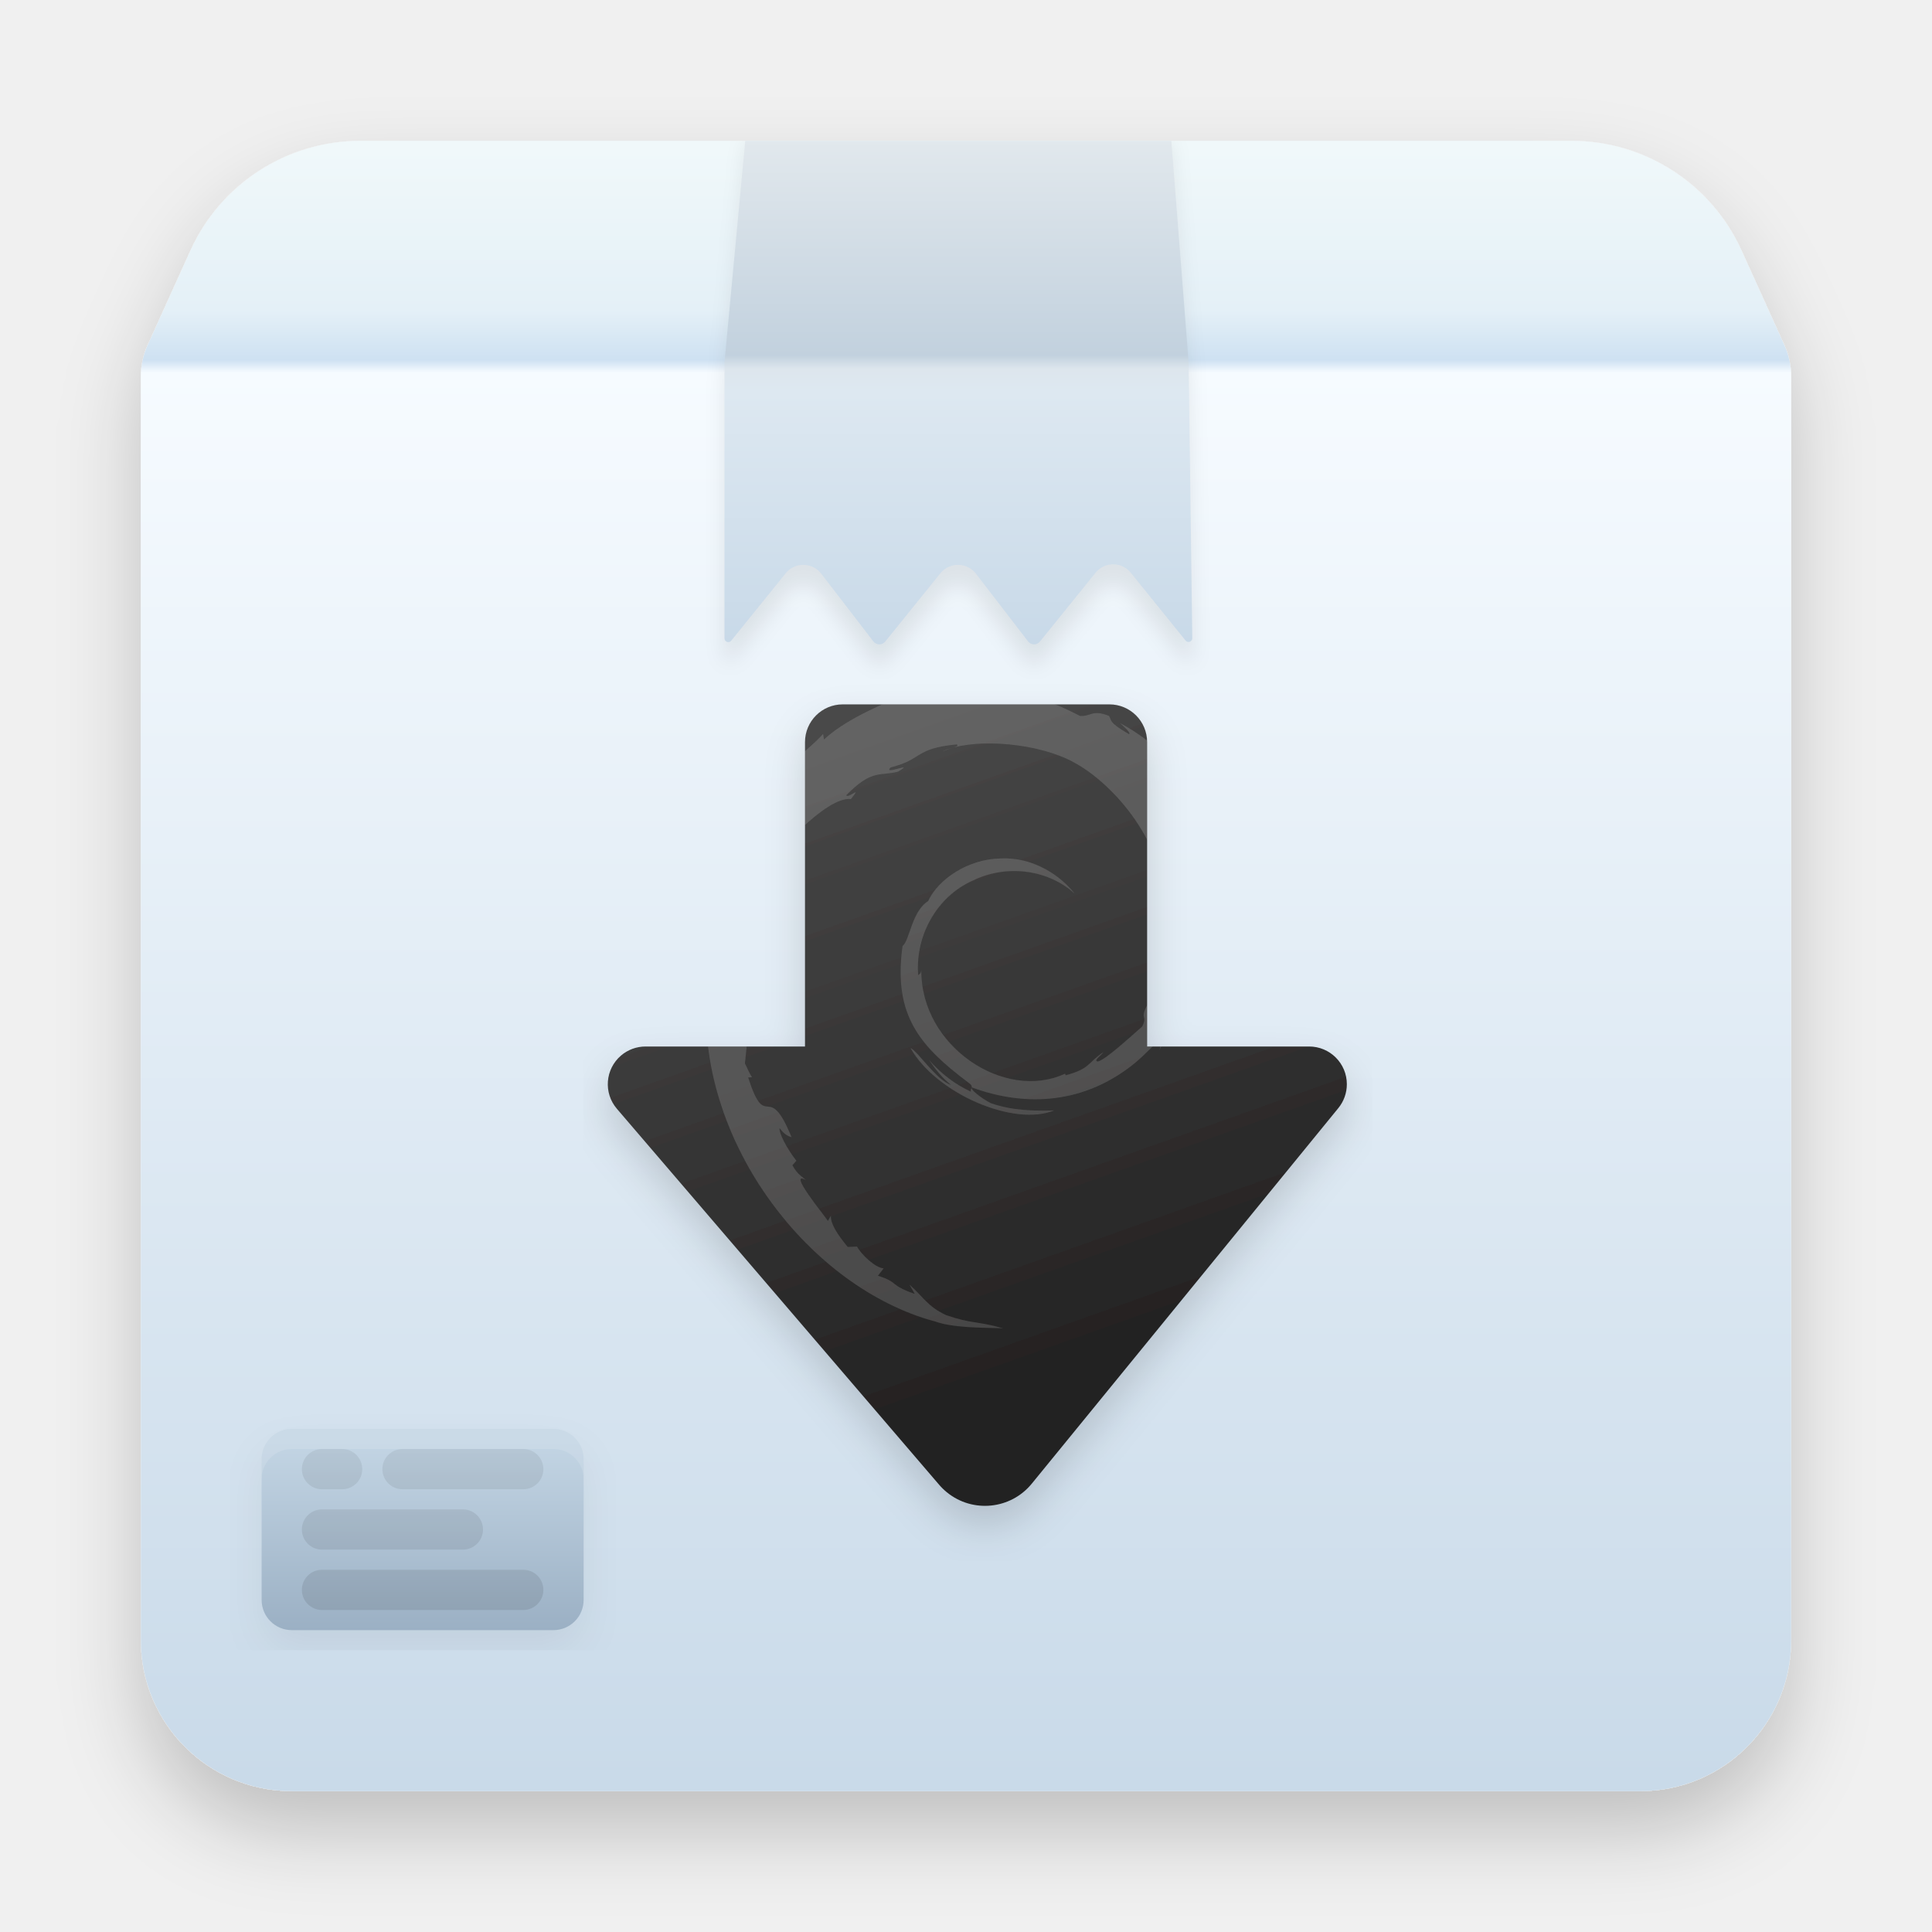
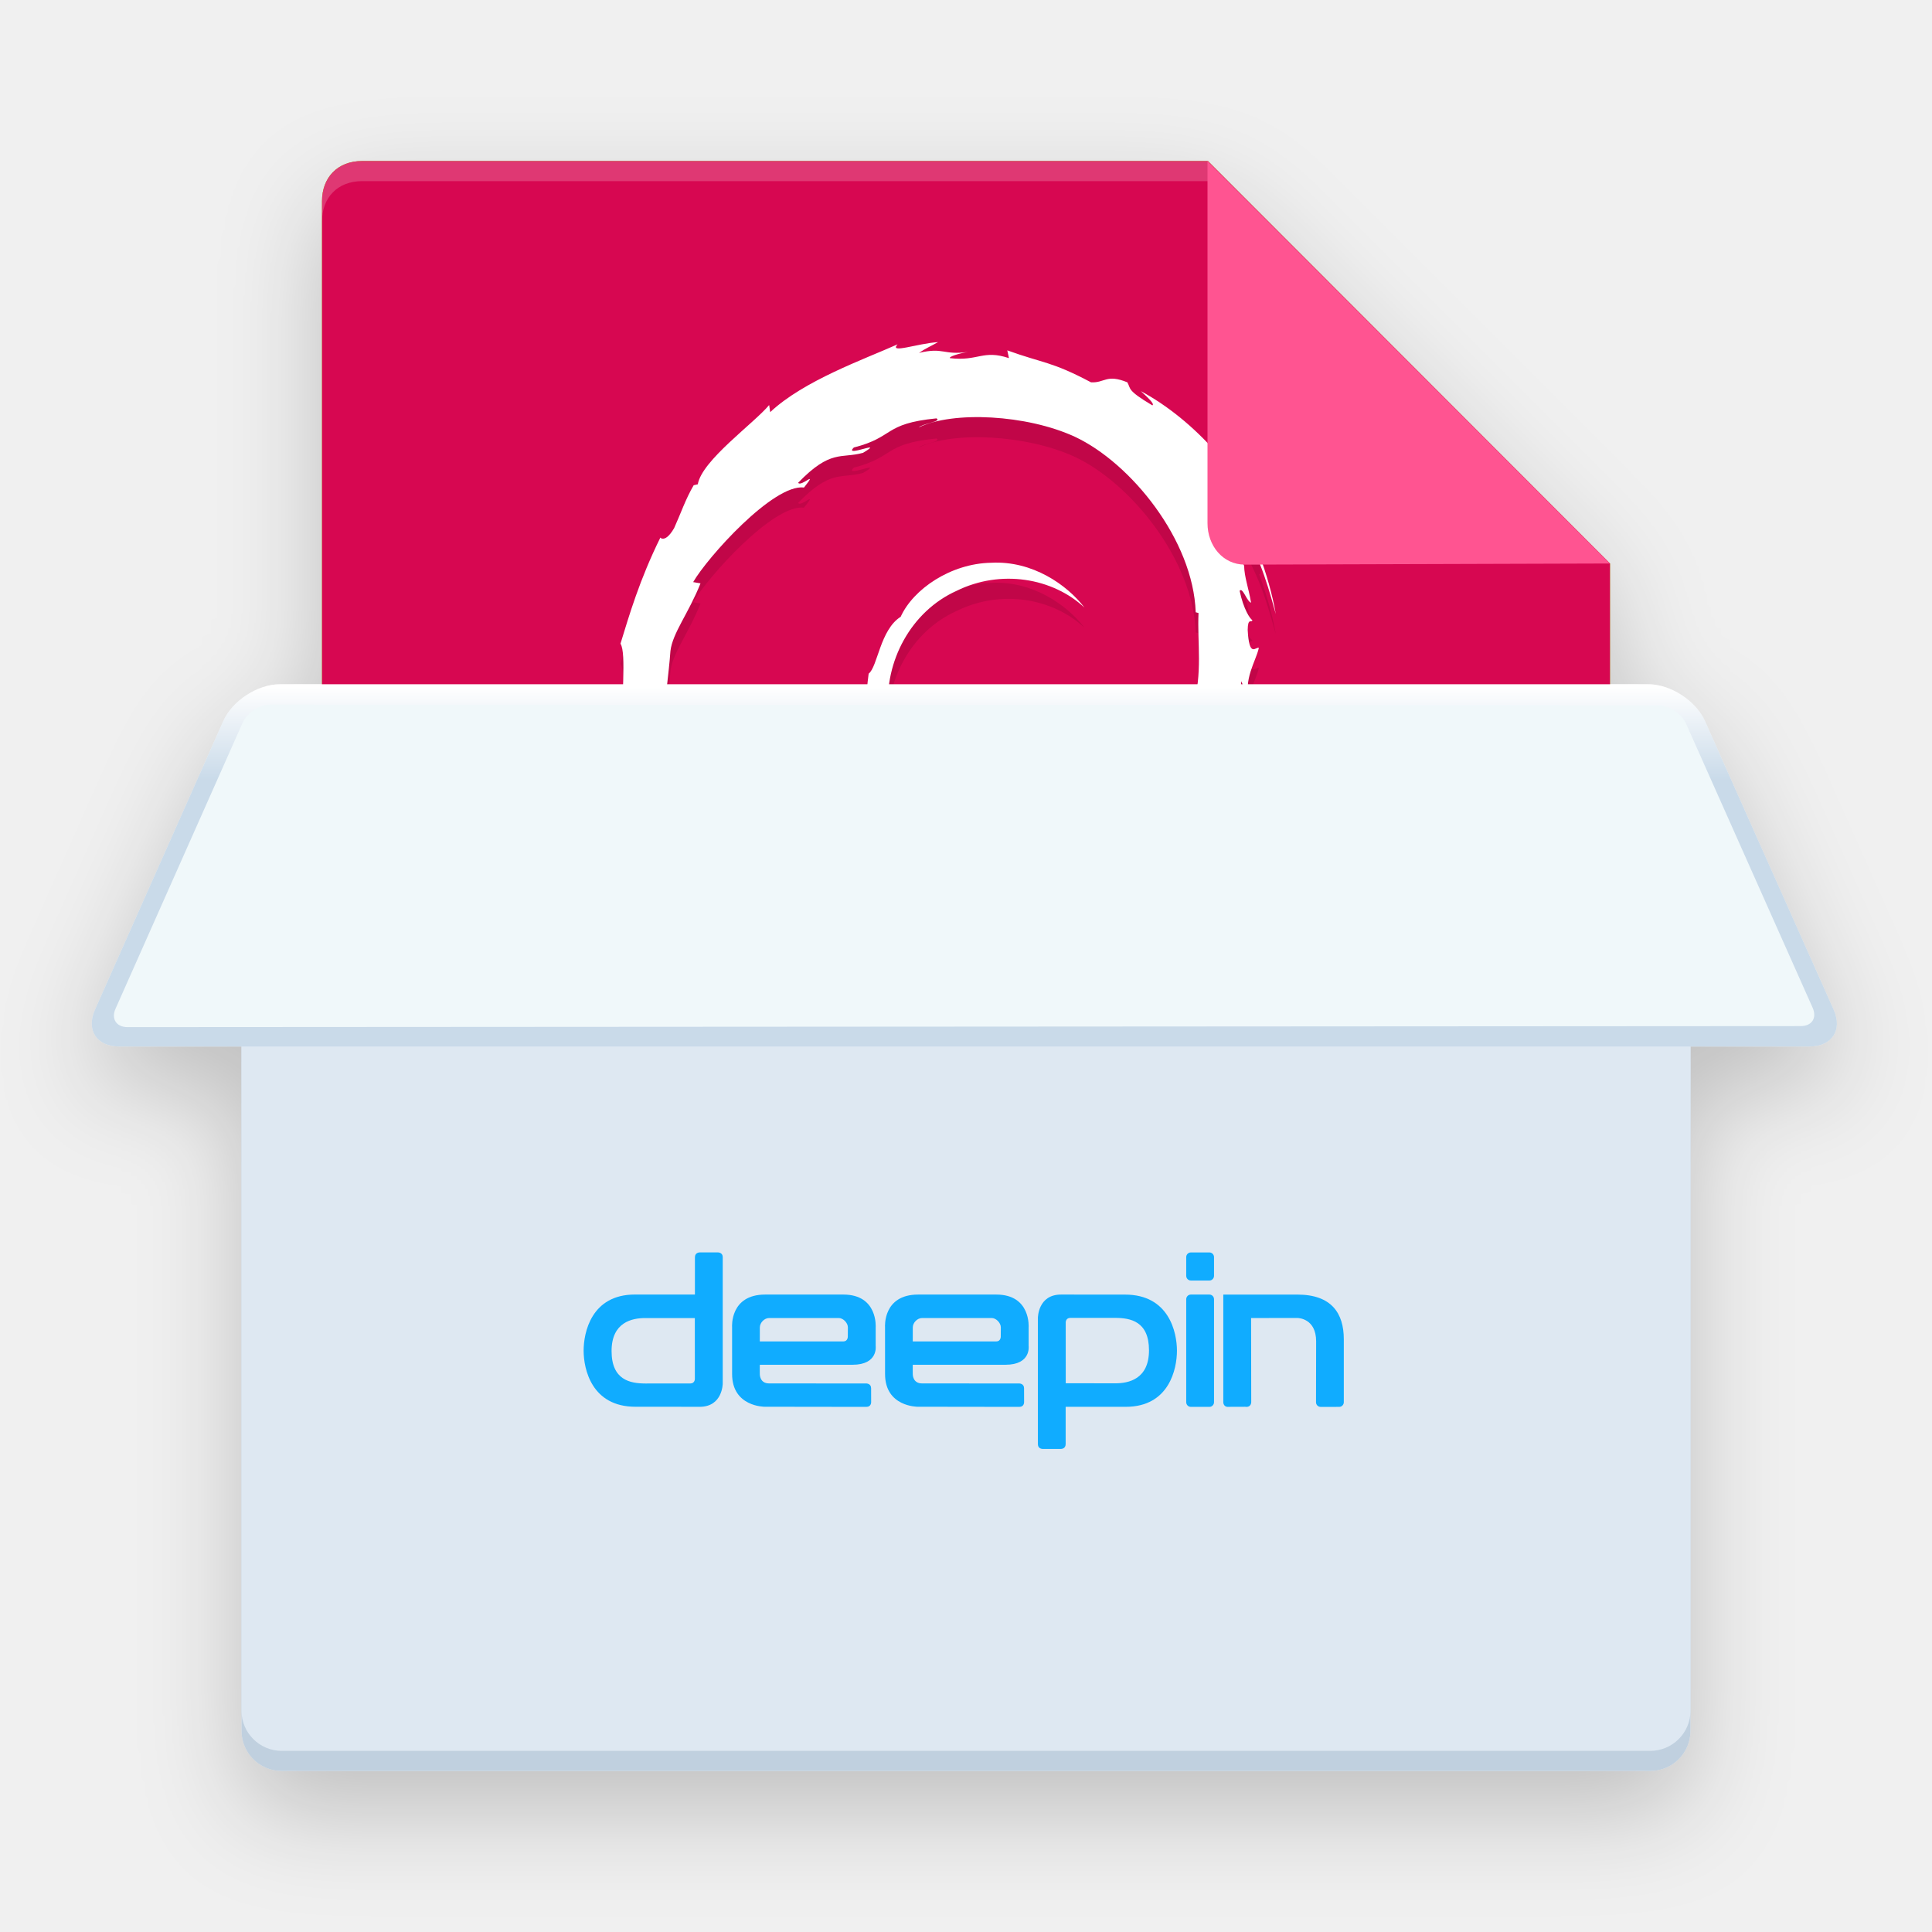
- <svg xmlns="http://www.w3.org/2000/svg" xmlns:xlink="http://www.w3.org/1999/xlink" width="96" height="96" viewBox="0 0 96 96">
+ <svg xmlns="http://www.w3.org/2000/svg" xmlns:xlink="http://www.w3.org/1999/xlink" width="96px" height="96px" viewBox="0 0 96 96" version="1.1">
  <defs>
-     <filter id="deepin-deb-installer-a" width="129.3%" height="129.3%" x="-14.6%" y="-14.6%" filterUnits="objectBoundingBox">
-       <feOffset dy="2" in="SourceAlpha" result="shadowOffsetOuter1" />
-       <feGaussianBlur in="shadowOffsetOuter1" result="shadowBlurOuter1" stdDeviation="2" />
+     <path d="M76,26 L77.905,26 C79.01,26 80.272,26.82 80.719,27.825 L87.115,42.175 C87.564,43.183 87.028,44 85.924,44 L80,44 L80,77.993 C80,79.102 79.103,80 77.999,80 L10.001,80 C8.896,80 8,79.097 8,77.993 L8,44 L1.91,44 C0.803,44 0.271,43.18 0.717,42.175 L7.095,27.825 C7.543,26.817 8.803,26 9.907,26 L12,26 L12,2 C12,0.84 12.753,0 14,0 L56.02,0 L76,20 L76,26 Z" id="path-1" />
+     <filter x="-9.8%" y="-8.1%" width="119.6%" height="121.2%" filterUnits="objectBoundingBox" id="filter-2">
+       <feOffset dx="0" dy="2" in="SourceAlpha" result="shadowOffsetOuter1" />
+       <feGaussianBlur stdDeviation="2.5" in="shadowOffsetOuter1" result="shadowBlurOuter1" />
      <feComposite in="shadowBlurOuter1" in2="SourceAlpha" operator="out" result="shadowBlurOuter1" />
-       <feColorMatrix in="shadowBlurOuter1" result="shadowMatrixOuter1" values="0 0 0 0 0   0 0 0 0 0   0 0 0 0 0  0 0 0 0.2 0" />
-       <feMerge>
-         <feMergeNode in="shadowMatrixOuter1" />
-         <feMergeNode in="SourceGraphic" />
-       </feMerge>
+       <feColorMatrix values="0 0 0 0 0   0 0 0 0 0   0 0 0 0 0  0 0 0 0.2 0" type="matrix" in="shadowBlurOuter1" />
    </filter>
-     <linearGradient id="deepin-deb-installer-c" x1="50%" x2="50%" y1="0%" y2="100%">
-       <stop offset="0%" stop-color="#F0F8FA" />
-       <stop offset="9.878%" stop-color="#E4F0F7" />
-       <stop offset="12.908%" stop-color="#CEE1F2" />
-       <stop offset="13.678%" stop-color="#F6FBFF" />
-       <stop offset="100%" stop-color="#C9DAE9" />
+     <linearGradient x1="50%" y1="0.694%" x2="50%" y2="26.503%" id="linearGradient-3">
+       <stop stop-color="#FFFFFF" offset="0%" />
+       <stop stop-color="#C9DAE9" offset="100%" />
    </linearGradient>
-     <path id="deepin-deb-installer-b" d="M0.334,10.159 L2.466,5.448 C3.968,2.131 7.272,6.6886598e-16 10.913,0 L71.087,0 C74.728,-5.9979365e-15 78.032,2.131 79.534,5.448 L81.666,10.159 C81.886,10.645 82,11.172 82,11.706 L82,74.5 C82,78.642 78.642,82 74.5,82 L7.5,82 C3.358,82 -3.80913106e-16,78.642 0,74.5 L0,11.706 C2.3623447e-15,11.172 0.114,10.645 0.334,10.159 Z" />
-     <linearGradient id="deepin-deb-installer-g" x1="50%" x2="50%" y1="0%" y2="100%">
-       <stop offset="0%" stop-color="#E4EAEE" />
-       <stop offset="44.8%" stop-color="#C2D1DE" />
-       <stop offset="47.377%" stop-color="#DDE6ED" />
-       <stop offset="51.913%" stop-color="#DDE8F1" />
-       <stop offset="100%" stop-color="#C8D9E8" />
-     </linearGradient>
-     <path id="deepin-deb-installer-f" d="M30.125,-1 L29,11 L29,24.719 C29,24.823 29.084,24.907 29.188,24.907 C29.244,24.907 29.298,24.881 29.333,24.837 L32.041,21.485 C32.431,21.002 33.139,20.927 33.623,21.317 C33.692,21.373 33.754,21.436 33.808,21.506 L36.397,24.873 C36.524,25.037 36.759,25.068 36.923,24.942 C36.947,24.924 36.968,24.903 36.986,24.88 L39.728,21.485 C40.119,21.002 40.827,20.927 41.31,21.317 C41.379,21.373 41.441,21.436 41.495,21.506 L44.085,24.873 C44.211,25.037 44.447,25.068 44.611,24.942 C44.634,24.924 44.655,24.903 44.674,24.88 L47.437,21.459 C47.828,20.975 48.536,20.9 49.019,21.29 C49.081,21.34 49.138,21.397 49.188,21.459 L51.91,24.828 C51.975,24.909 52.093,24.922 52.173,24.857 C52.218,24.82 52.244,24.766 52.243,24.708 L52.062,11 L52.062,11 L51.125,-1 L30.125,-1 Z" />
-     <filter id="deepin-deb-installer-e" width="117.2%" height="114.4%" x="-8.6%" y="-3.8%" filterUnits="objectBoundingBox">
-       <feOffset dy="1" in="SourceAlpha" result="shadowOffsetOuter1" />
-       <feGaussianBlur in="shadowOffsetOuter1" result="shadowBlurOuter1" stdDeviation=".5" />
-       <feColorMatrix in="shadowBlurOuter1" values="0 0 0 0 0   0 0 0 0 0   0 0 0 0 0  0 0 0 0.08 0" />
-     </filter>
-     <linearGradient id="deepin-deb-installer-j" x1="50%" x2="50%" y1="6.502%" y2="100%">
-       <stop offset="0%" stop-color="#C3D5E4" />
-       <stop offset="100%" stop-color="#9BB0C4" />
-     </linearGradient>
-     <rect id="deepin-deb-installer-i" width="16" height="10" x=".25" y=".75" rx="1.5" />
-     <filter id="deepin-deb-installer-h" width="143.8%" height="170%" x="-21.9%" y="-25%" filterUnits="objectBoundingBox">
-       <feOffset dy="1" in="SourceAlpha" result="shadowOffsetOuter1" />
-       <feGaussianBlur in="shadowOffsetOuter1" result="shadowBlurOuter1" stdDeviation="1" />
-       <feColorMatrix in="shadowBlurOuter1" values="0 0 0 0 0   0 0 0 0 0   0 0 0 0 0  0 0 0 0.056 0" />
-     </filter>
-     <filter id="deepin-deb-installer-k" width="131.2%" height="150%" x="-15.6%" y="-15%" filterUnits="objectBoundingBox">
-       <feOffset dy="1" in="SourceAlpha" result="shadowOffsetInner1" />
-       <feComposite in="shadowOffsetInner1" in2="SourceAlpha" k2="-1" k3="1" operator="arithmetic" result="shadowInnerInner1" />
-       <feColorMatrix in="shadowInnerInner1" values="0 0 0 0 1   0 0 0 0 1   0 0 0 0 1  0 0 0 0.121 0" />
-     </filter>
-     <linearGradient id="deepin-deb-installer-l" x1="50%" x2="50%" y1="0%" y2="100%">
-       <stop offset="0%" stop-opacity=".08" />
-       <stop offset="100%" stop-opacity=".12" />
-     </linearGradient>
-     <linearGradient id="deepin-deb-installer-o" x1="34.228%" x2="62.63%" y1="0%" y2="87.458%">
-       <stop offset="0%" stop-color="#4A4A4A" />
-       <stop offset="100%" stop-color="#212020" />
-     </linearGradient>
-     <path id="deepin-deb-installer-m" d="M13.875,0.5 L27.125,0.5 C28.161,0.5 29,1.339 29,2.375 L29,17.5 L29,17.5 L37.049,17.5 C38.085,17.5 38.924,18.339 38.924,19.375 C38.924,19.807 38.775,20.226 38.501,20.561 L23.268,39.222 C22.22,40.505 20.33,40.696 19.047,39.649 C18.909,39.536 18.782,39.412 18.666,39.277 L2.653,20.595 C1.979,19.809 2.07,18.625 2.856,17.951 C3.196,17.66 3.629,17.5 4.077,17.5 L12,17.5 L12,17.5 L12,2.375 C12,1.339 12.839,0.5 13.875,0.5 Z" />
-     <filter id="deepin-deb-installer-n" width="106.6%" height="112.8%" x="-3.2%" y="-6%" filterUnits="objectBoundingBox">
-       <feOffset dy="1" in="SourceAlpha" result="shadowOffsetOuter1" />
-       <feGaussianBlur in="shadowOffsetOuter1" result="shadowBlurOuter1" stdDeviation="1" />
-       <feColorMatrix in="shadowBlurOuter1" values="0 0 0 0 0   0 0 0 0 0   0 0 0 0 0  0 0 0 0.15 0" />
-     </filter>
  </defs>
-   <g fill="none" fill-rule="evenodd" filter="url(#deepin-deb-installer-a)" transform="translate(7 7)">
-     <mask id="deepin-deb-installer-d" fill="#fff">
-       <use xlink:href="#deepin-deb-installer-b" />
-     </mask>
-     <use fill="url(#deepin-deb-installer-c)" xlink:href="#deepin-deb-installer-b" />
-     <g mask="url(#deepin-deb-installer-d)">
-       <use fill="#000" filter="url(#deepin-deb-installer-e)" xlink:href="#deepin-deb-installer-f" />
-       <use fill="url(#deepin-deb-installer-g)" xlink:href="#deepin-deb-installer-f" />
-     </g>
-     <g mask="url(#deepin-deb-installer-d)">
-       <g transform="translate(5.75 63.25)">
-         <use fill="#000" filter="url(#deepin-deb-installer-h)" xlink:href="#deepin-deb-installer-i" />
-         <use fill="url(#deepin-deb-installer-j)" xlink:href="#deepin-deb-installer-i" />
-         <use fill="#000" filter="url(#deepin-deb-installer-k)" xlink:href="#deepin-deb-installer-i" />
-         <path fill="url(#deepin-deb-installer-l)" fill-opacity=".8" d="M13.25,7.75 C13.802,7.75 14.25,8.198 14.25,8.75 C14.25,9.302 13.802,9.75 13.25,9.75 L3.25,9.75 C2.698,9.75 2.25,9.302 2.25,8.75 C2.25,8.198 2.698,7.75 3.25,7.75 L13.25,7.75 Z M10.25,4.75 C10.802,4.75 11.25,5.198 11.25,5.75 C11.25,6.302 10.802,6.75 10.25,6.75 L3.25,6.75 C2.698,6.75 2.25,6.302 2.25,5.75 C2.25,5.198 2.698,4.75 3.25,4.75 L10.25,4.75 Z M4.25,1.75 C4.802,1.75 5.25,2.198 5.25,2.75 C5.25,3.302 4.802,3.75 4.25,3.75 L3.25,3.75 C2.698,3.75 2.25,3.302 2.25,2.75 C2.25,2.198 2.698,1.75 3.25,1.75 L4.25,1.75 Z M13.25,1.75 C13.802,1.75 14.25,2.198 14.25,2.75 C14.25,3.302 13.802,3.75 13.25,3.75 L7.25,3.75 C6.698,3.75 6.25,3.302 6.25,2.75 C6.25,2.198 6.698,1.75 7.25,1.75 L13.25,1.75 Z" />
+   <g id="Page-1" stroke="none" stroke-width="1" fill="none" fill-rule="evenodd">
+     <g id="软件包安装器-96px">
+       <g id="Group-2" transform="translate(4, 8)">
+         <g id="Combined-Shape">
+           <use fill="black" fill-opacity="1" filter="url(#filter-2)" xlink:href="#path-1" />
+           <use fill-opacity="0" fill="#FFCD6F" fill-rule="evenodd" xlink:href="#path-1" />
+         </g>
+         <path d="M74.002,78 L14,78 C12.753,78 12,77.048 12,76 L12,2 C12,0.84 12.753,0 14,0 L56.02,0 L76,20 L76,76 C75.936,78 74.002,78 74.002,78 Z" id="path14361" fill="#92D700" />
+         <path d="M74.002,78 L14,78 C12.753,78 12,77.048 12,76 L12,2 C12,0.84 12.753,0 14,0 L56.02,0 L76,20 L76,76 C75.936,78 74.002,78 74.002,78 Z" id="path14361" fill="#D70751" />
+         <g id="Group" transform="translate(12, 0)">
+           <path d="M0,76 C0,77.048 0.753,78 2,78 L62.002,78 C62.002,78 63.936,78 64,76 L64,75 C63.936,77 62.002,77 62.002,77 L2,77 C0.753,77 0,76.048 0,75 L0,76 Z" id="Combined-Shape" fill="#000000" opacity="0.1" />
+           <path d="M-3.55271368e-15,2 C-3.55271368e-15,0.84 0.753,0 2,0 L44.02,0 L44.02,1 L2,1 C0.753,1 -3.55271368e-15,1.84 -3.55271368e-15,3 L-3.55271368e-15,39.5 L-3.55271368e-15,2 Z" id="Combined-Shape" fill="#FFFFFF" opacity="0.197" />
+         </g>
+         <path d="M28.147,60.843 C28.13,60.858 28.13,63.282 28.096,63.915 C28.062,64.426 28.011,65.525 26.782,65.525 C25.52,65.525 25.212,64.245 25.11,63.689 C24.991,63.071 24.991,62.559 24.991,62.334 C24.991,61.611 25.042,59.593 26.97,59.593 C27.55,59.593 27.874,59.744 28.13,59.864 L28.147,60.843 L28.147,60.843 Z M23.199,62.62 C23.199,60.873 23.694,58.524 26.748,58.524 C27.448,58.524 27.858,58.629 28.181,58.719 C28.181,56.732 28.181,56.507 27.721,56.07 C28.881,55.98 29.41,55.814 30.024,55.558 C29.803,56.732 29.803,60.602 29.803,62.89 C29.803,65.24 30.007,66.324 30.28,66.805 C30.127,66.79 29.99,66.775 29.854,66.775 C29.717,66.76 29.564,66.76 29.376,66.76 C28.847,66.76 28.523,66.79 28.199,66.805 L28.164,65.465 C27.874,66.353 27.192,66.866 26.134,66.866 C25.759,66.866 23.199,66.866 23.199,62.62 Z M37.06,62.002 L37.06,62.002 L37.027,62.89 L32.487,62.89 C32.487,63.628 32.521,65.766 35.183,65.766 C36.207,65.766 36.668,65.511 37.027,65.314 C36.923,65.781 36.838,66.127 36.855,66.669 C36.548,66.745 35.984,66.895 34.825,66.895 C32.214,66.895 30.661,65.691 30.661,62.634 C30.661,61.912 30.661,58.509 34.142,58.509 C36.668,58.509 37.06,60.241 37.06,62.002 Z M32.453,61.851 L32.453,61.851 L35.371,61.851 C35.404,60.782 35.303,59.487 33.972,59.487 C32.76,59.487 32.47,60.602 32.453,61.851 Z M37.714,64.291 L37.714,64.291 L37.714,60.587 C37.714,57.35 37.714,56.355 37.049,56.115 C37.782,56.055 38.465,55.98 39.574,55.528 C39.438,56.898 39.421,59.578 39.421,60.346 C39.677,59.729 40.154,58.524 41.793,58.524 C42.611,58.524 43.38,58.886 43.857,59.593 C44.351,60.346 44.42,61.535 44.42,62.077 C44.42,62.965 44.249,64.14 43.754,65.013 C42.714,66.895 40.786,66.895 40.12,66.895 C39.079,66.895 38.209,66.76 37.509,66.519 C37.714,66.037 37.714,65.405 37.714,64.291 Z M42.611,62.65 L42.611,62.65 C42.611,61.476 42.355,59.895 41.058,59.895 C40.905,59.895 40.103,59.91 39.745,60.978 C39.625,61.31 39.472,61.987 39.472,63.282 C39.472,64.366 39.472,65.299 39.506,65.841 C39.728,65.886 40.069,65.932 40.342,65.932 C42.321,65.932 42.611,64.05 42.611,62.65 Z M47.7,66.805 C47.359,66.76 47.119,66.73 46.624,66.73 C46.079,66.73 45.703,66.76 45.311,66.805 C45.482,66.519 45.55,66.383 45.601,65.405 C45.669,64.065 45.686,60.481 45.567,59.728 C45.482,59.156 45.328,59.066 45.089,58.915 C46.488,58.795 46.881,58.705 47.529,58.434 C47.393,59.096 47.375,59.428 47.375,60.436 C47.342,65.631 47.324,66.188 47.7,66.805 Z M48.471,64.396 L48.471,64.396 C48.471,62.378 49.905,61.641 52.072,61.641 C52.534,61.641 52.807,61.671 53.131,61.686 C53.131,60.512 53.131,59.683 51.714,59.683 C50.827,59.683 49.957,59.954 49.291,60.466 C49.138,59.818 48.967,59.533 48.762,59.202 C49.257,58.976 50.247,58.524 51.935,58.524 C54.495,58.524 54.837,59.653 54.837,60.798 L54.82,63.869 C54.82,64.667 54.82,65.239 54.853,65.811 C54.905,66.398 55.007,66.549 55.195,66.805 C54.905,66.79 54.632,66.76 54.342,66.76 C53.83,66.76 53.523,66.79 53.216,66.805 C53.165,66.278 53.147,65.872 53.165,65.209 C52.84,65.841 52.312,66.866 50.742,66.866 C50.605,66.866 50.178,66.866 49.752,66.7 C48.796,66.293 48.471,65.345 48.471,64.396 Z M53.164,62.544 L52.259,62.544 C51.611,62.544 50.178,62.65 50.178,64.065 C50.178,64.803 50.399,65.555 51.424,65.555 C51.867,65.555 52.464,65.359 52.823,64.682 C53.113,64.155 53.13,63.492 53.164,62.544 Z M62.993,65.315 C63.01,65.827 63.01,66.369 63.249,66.805 C62.873,66.776 62.651,66.73 61.952,66.73 C61.542,66.73 61.321,66.761 60.996,66.805 C61.064,66.61 61.099,66.534 61.133,66.278 C61.184,65.932 61.218,64.773 61.218,64.366 L61.218,62.74 C61.218,62.032 61.218,61.008 61.166,60.647 C61.133,60.391 61.048,59.699 60.057,59.699 C59.085,59.699 58.761,60.331 58.641,60.843 C58.505,61.37 58.505,61.942 58.505,64.17 C58.522,66.098 58.522,66.278 58.692,66.805 C58.402,66.775 58.044,66.745 57.532,66.745 C57.122,66.745 56.849,66.76 56.509,66.805 C56.628,66.564 56.697,66.443 56.73,65.601 C56.765,64.772 56.833,60.707 56.679,59.744 C56.594,59.156 56.423,59.021 56.236,58.87 C57.618,58.81 58.061,58.614 58.488,58.419 L58.488,60.014 C58.692,59.547 59.119,58.508 60.826,58.508 C62.959,58.508 62.976,59.879 62.993,60.782 L62.993,65.315 Z M47.844,56.303 L46.431,57.549 L45.018,56.303 L46.431,55.056 L47.844,56.303 Z M55.61,27.348 L55.61,27.348 L55.27,28.068 C55.773,26.548 55.484,24.892 55.554,23.461 L55.414,23.423 C55.291,19.823 52.178,15.997 49.409,14.702 C47.021,13.599 43.345,13.41 41.648,14.241 C41.881,14.034 42.813,13.947 42.532,13.788 C39.873,14.052 40.468,14.715 38.429,15.235 C37.871,15.775 40.061,14.802 38.882,15.501 C37.789,15.803 37.28,15.311 35.66,16.988 C35.804,17.22 36.688,16.298 35.951,17.224 C34.428,17.036 31.141,20.707 30.443,21.924 L30.808,21.987 C30.209,23.488 29.421,24.446 29.314,25.345 C29.159,27.556 28.387,31.589 29.459,32.828 L29.355,33.862 C29.501,34.156 29.613,34.454 29.796,34.731 L29.558,34.75 C30.685,38.308 30.769,34.816 32.259,38.511 C32.042,38.439 31.824,38.359 31.509,37.934 C31.471,38.258 31.968,39.231 32.557,39.99 L32.308,40.275 C32.636,40.872 32.939,41.003 33.166,41.21 C31.94,40.541 34.303,43.415 34.517,43.782 L34.705,43.446 C34.677,43.929 35.051,44.552 35.751,45.415 L36.334,45.392 C36.574,45.868 37.452,46.724 37.985,46.765 L37.63,47.227 C38.967,47.65 38.28,47.788 39.923,48.37 L39.591,47.784 C40.43,48.511 40.689,49.147 41.871,49.705 C43.512,50.277 43.729,50.05 45.412,50.532 C43.985,50.492 42.308,50.506 41.18,50.102 C33.484,48.018 26.443,38.989 26.957,29.689 C26.839,27.806 27.144,25.454 26.831,24.985 C27.271,23.552 27.781,21.806 28.806,19.727 C28.732,19.587 28.975,20.134 29.496,19.245 C29.812,18.551 30.07,17.787 30.468,17.112 L30.673,17.064 C30.878,15.872 33.453,14.046 34.219,13.126 L34.271,13.478 C35.943,11.91 38.922,10.859 40.599,10.11 C40.159,10.598 41.586,10.062 42.614,10 C42.29,10.181 41.968,10.323 41.664,10.536 C42.898,10.241 42.839,10.657 44.1,10.49 C43.658,10.554 43.12,10.73 43.206,10.797 C44.615,10.96 44.831,10.361 46.135,10.796 L46.052,10.41 C47.865,11.064 48.244,10.953 50.213,11.998 C50.903,12.032 50.973,11.572 52.017,11.997 C52.2,12.319 51.975,12.379 53.258,13.142 C53.4,13.085 53.002,12.723 52.687,12.435 C55.265,13.813 58.067,16.75 58.922,19.894 C58.121,18.419 58.84,20.647 58.564,20.53 C58.921,21.492 59.213,22.487 59.394,23.513 C59.157,22.672 58.641,20.639 57.737,19.328 C57.662,20.174 56.57,18.744 57.167,20.606 C57.622,21.266 57.259,19.937 57.82,21.11 C57.829,21.667 58.042,22.221 58.165,22.946 C57.973,22.915 57.737,22.144 57.597,22.359 C57.791,23.272 58.111,23.748 58.232,23.818 C58.17,23.971 58.008,23.676 57.997,24.297 C58.072,25.726 58.398,25.123 58.552,25.191 C58.396,25.895 57.766,26.723 58.078,27.934 C57.988,27.566 57.813,27.198 57.681,26.85 C57.559,27.884 57.911,28.085 57.433,29.338 C57.777,28.209 57.74,27.189 57.415,27.68 C57.559,29.285 56.145,30.517 56.299,31.533 L55.887,30.967 C54.774,32.581 55.861,31.856 55.104,33.079 C55.382,32.598 54.959,32.881 55.32,32.337 C55.08,32.35 54.249,33.359 53.487,33.952 C50.497,36.349 46.927,36.662 43.47,35.372 C43.336,35.482 44.087,36.071 44.641,36.355 C45.958,36.842 47.447,36.861 48.619,36.818 C46.085,37.878 41.249,35.742 39.667,32.909 C40.024,32.987 41.251,34.901 42.169,35.211 C41.627,34.777 41.207,34.224 40.818,33.655 C41.551,34.497 42.442,35.185 43.415,35.641 C43.354,35.404 43.684,35.357 43.224,35.046 C40.294,32.8 38.562,30.892 39.163,26.474 C39.61,26.136 39.729,24.294 40.754,23.648 C41.379,22.267 43.252,20.996 45.253,20.963 C47.295,20.852 49.019,22.055 49.885,23.189 C48.309,21.718 45.728,21.272 43.527,22.361 C41.276,23.375 39.942,25.853 40.136,28.321 C40.22,28.198 40.294,28.274 40.334,27.97 C40.265,32.767 45.504,36.283 49.275,34.508 L49.319,34.608 C50.849,34.191 50.651,33.847 51.651,33.16 C51.573,33.321 50.978,33.732 51.333,33.74 C51.819,33.611 53.338,32.197 54.085,31.533 C54.428,30.794 53.902,31.134 54.38,30.204 L54.966,29.913 C55.291,28.973 55.651,28.441 55.61,27.348 Z" id="Combined-Shape" fill="#C10648" />
+         <path d="M28.147,59.843 C28.13,59.858 28.13,62.282 28.096,62.915 C28.062,63.426 28.011,64.525 26.782,64.525 C25.52,64.525 25.212,63.245 25.11,62.689 C24.991,62.071 24.991,61.559 24.991,61.334 C24.991,60.611 25.042,58.593 26.97,58.593 C27.55,58.593 27.874,58.744 28.13,58.864 L28.147,59.843 L28.147,59.843 Z M23.199,61.62 C23.199,59.873 23.694,57.524 26.748,57.524 C27.448,57.524 27.858,57.629 28.181,57.719 C28.181,55.732 28.181,55.507 27.721,55.07 C28.881,54.98 29.41,54.814 30.024,54.558 C29.803,55.732 29.803,59.602 29.803,61.89 C29.803,64.24 30.007,65.324 30.28,65.805 C30.127,65.79 29.99,65.775 29.854,65.775 C29.717,65.76 29.564,65.76 29.376,65.76 C28.847,65.76 28.523,65.79 28.199,65.805 L28.164,64.465 C27.874,65.353 27.192,65.866 26.134,65.866 C25.759,65.866 23.199,65.866 23.199,61.62 Z M37.06,61.002 L37.06,61.002 L37.027,61.89 L32.487,61.89 C32.487,62.628 32.521,64.766 35.183,64.766 C36.207,64.766 36.668,64.511 37.027,64.314 C36.923,64.781 36.838,65.127 36.855,65.669 C36.548,65.745 35.984,65.895 34.825,65.895 C32.214,65.895 30.661,64.691 30.661,61.634 C30.661,60.912 30.661,57.509 34.142,57.509 C36.668,57.509 37.06,59.241 37.06,61.002 Z M32.453,60.851 L32.453,60.851 L35.371,60.851 C35.404,59.782 35.303,58.487 33.972,58.487 C32.76,58.487 32.47,59.602 32.453,60.851 Z M37.714,63.291 L37.714,63.291 L37.714,59.587 C37.714,56.35 37.714,55.355 37.049,55.115 C37.782,55.055 38.465,54.98 39.574,54.528 C39.438,55.898 39.421,58.578 39.421,59.346 C39.677,58.729 40.154,57.524 41.793,57.524 C42.611,57.524 43.38,57.886 43.857,58.593 C44.351,59.346 44.42,60.535 44.42,61.077 C44.42,61.965 44.249,63.14 43.754,64.013 C42.714,65.895 40.786,65.895 40.12,65.895 C39.079,65.895 38.209,65.76 37.509,65.519 C37.714,65.037 37.714,64.405 37.714,63.291 Z M42.611,61.65 L42.611,61.65 C42.611,60.476 42.355,58.895 41.058,58.895 C40.905,58.895 40.103,58.91 39.745,59.978 C39.625,60.31 39.472,60.987 39.472,62.282 C39.472,63.366 39.472,64.299 39.506,64.841 C39.728,64.886 40.069,64.932 40.342,64.932 C42.321,64.932 42.611,63.05 42.611,61.65 Z M47.7,65.805 C47.359,65.76 47.119,65.73 46.624,65.73 C46.079,65.73 45.703,65.76 45.311,65.805 C45.482,65.519 45.55,65.383 45.601,64.405 C45.669,63.065 45.686,59.481 45.567,58.728 C45.482,58.156 45.328,58.066 45.089,57.915 C46.488,57.795 46.881,57.705 47.529,57.434 C47.393,58.096 47.375,58.428 47.375,59.436 C47.342,64.631 47.324,65.188 47.7,65.805 Z M48.471,63.396 L48.471,63.396 C48.471,61.378 49.905,60.641 52.072,60.641 C52.534,60.641 52.807,60.671 53.131,60.686 C53.131,59.512 53.131,58.683 51.714,58.683 C50.827,58.683 49.957,58.954 49.291,59.466 C49.138,58.818 48.967,58.533 48.762,58.202 C49.257,57.976 50.247,57.524 51.935,57.524 C54.495,57.524 54.837,58.653 54.837,59.798 L54.82,62.869 C54.82,63.667 54.82,64.239 54.853,64.811 C54.905,65.398 55.007,65.549 55.195,65.805 C54.905,65.79 54.632,65.76 54.342,65.76 C53.83,65.76 53.523,65.79 53.216,65.805 C53.165,65.278 53.147,64.872 53.165,64.209 C52.84,64.841 52.312,65.866 50.742,65.866 C50.605,65.866 50.178,65.866 49.752,65.7 C48.796,65.293 48.471,64.345 48.471,63.396 Z M53.164,61.544 L52.259,61.544 C51.611,61.544 50.178,61.65 50.178,63.065 C50.178,63.803 50.399,64.555 51.424,64.555 C51.867,64.555 52.464,64.359 52.823,63.682 C53.113,63.155 53.13,62.492 53.164,61.544 Z M62.993,64.315 C63.01,64.827 63.01,65.369 63.249,65.805 C62.873,65.776 62.651,65.73 61.952,65.73 C61.542,65.73 61.321,65.761 60.996,65.805 C61.064,65.61 61.099,65.534 61.133,65.278 C61.184,64.932 61.218,63.773 61.218,63.366 L61.218,61.74 C61.218,61.032 61.218,60.008 61.166,59.647 C61.133,59.391 61.048,58.699 60.057,58.699 C59.085,58.699 58.761,59.331 58.641,59.843 C58.505,60.37 58.505,60.942 58.505,63.17 C58.522,65.098 58.522,65.278 58.692,65.805 C58.402,65.775 58.044,65.745 57.532,65.745 C57.122,65.745 56.849,65.76 56.509,65.805 C56.628,65.564 56.697,65.443 56.73,64.601 C56.765,63.772 56.833,59.707 56.679,58.744 C56.594,58.156 56.423,58.021 56.236,57.87 C57.618,57.81 58.061,57.614 58.488,57.419 L58.488,59.014 C58.692,58.547 59.119,57.508 60.826,57.508 C62.959,57.508 62.976,58.879 62.993,59.782 L62.993,64.315 Z M47.844,55.303 L46.431,56.549 L45.018,55.303 L46.431,54.056 L47.844,55.303 Z M55.61,26.348 L55.61,26.348 L55.27,27.068 C55.773,25.548 55.484,23.892 55.554,22.461 L55.414,22.423 C55.291,18.823 52.178,14.997 49.409,13.702 C47.021,12.599 43.345,12.41 41.648,13.241 C41.881,13.034 42.813,12.947 42.532,12.788 C39.873,13.052 40.468,13.715 38.429,14.235 C37.871,14.775 40.061,13.802 38.882,14.501 C37.789,14.803 37.28,14.311 35.66,15.988 C35.804,16.22 36.688,15.298 35.951,16.224 C34.428,16.036 31.141,19.707 30.443,20.924 L30.808,20.987 C30.209,22.488 29.421,23.446 29.314,24.345 C29.159,26.556 28.387,30.589 29.459,31.828 L29.355,32.862 C29.501,33.156 29.613,33.454 29.796,33.731 L29.558,33.75 C30.685,37.308 30.769,33.816 32.259,37.511 C32.042,37.439 31.824,37.359 31.509,36.934 C31.471,37.258 31.968,38.231 32.557,38.99 L32.308,39.275 C32.636,39.872 32.939,40.003 33.166,40.21 C31.94,39.541 34.303,42.415 34.517,42.782 L34.705,42.446 C34.677,42.929 35.051,43.552 35.751,44.415 L36.334,44.392 C36.574,44.868 37.452,45.724 37.985,45.765 L37.63,46.227 C38.967,46.65 38.28,46.788 39.923,47.37 L39.591,46.784 C40.43,47.511 40.689,48.147 41.871,48.705 C43.512,49.277 43.729,49.05 45.412,49.532 C43.985,49.492 42.308,49.506 41.18,49.102 C33.484,47.018 26.443,37.989 26.957,28.689 C26.839,26.806 27.144,24.454 26.831,23.985 C27.271,22.552 27.781,20.806 28.806,18.727 C28.732,18.587 28.975,19.134 29.496,18.245 C29.812,17.551 30.07,16.787 30.468,16.112 L30.673,16.064 C30.878,14.872 33.453,13.046 34.219,12.126 L34.271,12.478 C35.943,10.91 38.922,9.859 40.599,9.11 C40.159,9.598 41.586,9.062 42.614,9 C42.29,9.181 41.968,9.323 41.664,9.536 C42.898,9.241 42.839,9.657 44.1,9.49 C43.658,9.554 43.12,9.73 43.206,9.797 C44.615,9.96 44.831,9.361 46.135,9.796 L46.052,9.41 C47.865,10.064 48.244,9.953 50.213,10.998 C50.903,11.032 50.973,10.572 52.017,10.997 C52.2,11.319 51.975,11.379 53.258,12.142 C53.4,12.085 53.002,11.723 52.687,11.435 C55.265,12.813 58.067,15.75 58.922,18.894 C58.121,17.419 58.84,19.647 58.564,19.53 C58.921,20.492 59.213,21.487 59.394,22.513 C59.157,21.672 58.641,19.639 57.737,18.328 C57.662,19.174 56.57,17.744 57.167,19.606 C57.622,20.266 57.259,18.937 57.82,20.11 C57.829,20.667 58.042,21.221 58.165,21.946 C57.973,21.915 57.737,21.144 57.597,21.359 C57.791,22.272 58.111,22.748 58.232,22.818 C58.17,22.971 58.008,22.676 57.997,23.297 C58.072,24.726 58.398,24.123 58.552,24.191 C58.396,24.895 57.766,25.723 58.078,26.934 C57.988,26.566 57.813,26.198 57.681,25.85 C57.559,26.884 57.911,27.085 57.433,28.338 C57.777,27.209 57.74,26.189 57.415,26.68 C57.559,28.285 56.145,29.517 56.299,30.533 L55.887,29.967 C54.774,31.581 55.861,30.856 55.104,32.079 C55.382,31.598 54.959,31.881 55.32,31.337 C55.08,31.35 54.249,32.359 53.487,32.952 C50.497,35.349 46.927,35.662 43.47,34.372 C43.336,34.482 44.087,35.071 44.641,35.355 C45.958,35.842 47.447,35.861 48.619,35.818 C46.085,36.878 41.249,34.742 39.667,31.909 C40.024,31.987 41.251,33.901 42.169,34.211 C41.627,33.777 41.207,33.224 40.818,32.655 C41.551,33.497 42.442,34.185 43.415,34.641 C43.354,34.404 43.684,34.357 43.224,34.046 C40.294,31.8 38.562,29.892 39.163,25.474 C39.61,25.136 39.729,23.294 40.754,22.648 C41.379,21.267 43.252,19.996 45.253,19.963 C47.295,19.852 49.019,21.055 49.885,22.189 C48.309,20.718 45.728,20.272 43.527,21.361 C41.276,22.375 39.942,24.853 40.136,27.321 C40.22,27.198 40.294,27.274 40.334,26.97 C40.265,31.767 45.504,35.283 49.275,33.508 L49.319,33.608 C50.849,33.191 50.651,32.847 51.651,32.16 C51.573,32.321 50.978,32.732 51.333,32.74 C51.819,32.611 53.338,31.197 54.085,30.533 C54.428,29.794 53.902,30.134 54.38,29.204 L54.966,28.913 C55.291,27.973 55.651,27.441 55.61,26.348 Z" id="Combined-Shape" fill="#FFFFFF" />
+         <path d="M57.858,20.056 C56.754,20.056 56,19.104 56,18 L56,-1.77635684e-15 L76,20 L57.858,20.056 Z" id="path14363" fill="#FF5491" />
      </g>
-     </g>
-     <g mask="url(#deepin-deb-installer-d)">
-       <g transform="translate(21 27.5)">
-         <mask id="deepin-deb-installer-p" fill="#fff">
-           <use xlink:href="#deepin-deb-installer-m" />
-         </mask>
-         <g fill-rule="nonzero">
-           <use fill="#000" filter="url(#deepin-deb-installer-n)" xlink:href="#deepin-deb-installer-m" />
-           <use fill="url(#deepin-deb-installer-o)" xlink:href="#deepin-deb-installer-m" />
-         </g>
-         <path fill="#FFF" fill-opacity=".15" fill-rule="nonzero" d="M29.979,13.196 L29.707,13.765 C30.109,12.565 29.877,11.258 29.934,10.128 L29.822,10.098 C29.724,7.256 27.238,4.234 25.027,3.212 C23.12,2.342 20.186,2.192 18.83,2.848 C19.017,2.685 19.76,2.616 19.536,2.49 C17.414,2.699 17.888,3.222 16.261,3.633 C15.814,4.059 17.563,3.291 16.622,3.843 C15.749,4.082 15.343,3.693 14.049,5.017 C14.165,5.2 14.87,4.472 14.282,5.203 C13.066,5.055 10.442,7.954 9.884,8.914 L10.176,8.964 C9.697,10.149 9.068,10.905 8.983,11.615 C8.859,13.361 8.242,16.545 9.098,17.523 L9.015,18.339 C9.132,18.571 9.221,18.807 9.367,19.025 L9.177,19.04 C10.077,21.85 10.144,19.092 11.334,22.01 C11.161,21.952 10.987,21.89 10.736,21.554 C10.705,21.81 11.102,22.578 11.572,23.178 L11.373,23.402 C11.635,23.874 11.877,23.977 12.058,24.141 C11.08,23.613 12.966,25.882 13.137,26.171 L13.287,25.906 C13.265,26.287 13.563,26.779 14.122,27.46 L14.587,27.442 C14.779,27.818 15.48,28.494 15.906,28.526 L15.623,28.891 C16.69,29.225 16.141,29.334 17.453,29.793 L17.188,29.331 C17.858,29.905 18.064,30.407 19.009,30.847 C20.319,31.299 20.492,31.12 21.836,31.5 C20.697,31.469 19.358,31.48 18.457,31.161 C12.312,29.515 6.69,22.387 7.1,15.045 C7.006,13.558 7.25,11.701 7,11.331 C7.351,10.199 7.758,8.821 8.577,7.179 C8.518,7.069 8.712,7.501 9.128,6.799 C9.38,6.251 9.586,5.648 9.904,5.115 L10.068,5.077 C10.232,4.136 12.287,2.694 12.899,1.968 L12.941,2.246 C14.275,1.008 16.654,0.178 17.993,-0.413 C17.642,-0.028 18.781,-0.451 19.602,-0.5 C19.343,-0.357 19.086,-0.245 18.843,-0.077 C19.829,-0.31 19.782,0.019 20.789,-0.113 C20.435,-0.063 20.006,0.076 20.074,0.129 C21.2,0.258 21.372,-0.215 22.413,0.128 L22.347,-0.176 C23.794,0.34 24.097,0.252 25.669,1.077 C26.22,1.104 26.276,0.741 27.109,1.076 C27.256,1.331 27.076,1.378 28.1,1.981 C28.214,1.936 27.896,1.65 27.645,1.422 C29.703,2.51 31.94,4.83 32.623,7.312 C31.983,6.147 32.557,7.906 32.337,7.814 C32.622,8.573 32.855,9.358 33,10.169 C32.81,9.504 32.399,7.9 31.676,6.865 C31.617,7.533 30.745,6.404 31.222,7.874 C31.585,8.395 31.295,7.346 31.743,8.271 C31.75,8.711 31.92,9.148 32.019,9.721 C31.865,9.697 31.676,9.088 31.565,9.257 C31.72,9.978 31.975,10.354 32.072,10.41 C32.023,10.53 31.893,10.297 31.884,10.787 C31.944,11.916 32.204,11.44 32.328,11.494 C32.203,12.049 31.7,12.703 31.949,13.659 C31.877,13.369 31.737,13.078 31.632,12.803 C31.535,13.619 31.815,13.778 31.434,14.767 C31.709,13.876 31.679,13.071 31.42,13.459 C31.535,14.726 30.405,15.699 30.528,16.501 L30.2,16.054 C29.311,17.328 30.179,16.756 29.575,17.721 C29.797,17.342 29.458,17.565 29.747,17.135 C29.555,17.146 28.891,17.942 28.284,18.41 C25.896,20.302 23.046,20.55 20.286,19.531 C20.178,19.618 20.778,20.083 21.221,20.308 C22.272,20.692 23.46,20.707 24.397,20.673 C22.374,21.51 18.512,19.824 17.249,17.587 C17.534,17.649 18.513,19.16 19.247,19.405 C18.813,19.061 18.478,18.625 18.167,18.175 C18.753,18.841 19.464,19.384 20.241,19.743 C20.192,19.557 20.456,19.519 20.089,19.274 C17.749,17.501 16.366,15.995 16.847,12.506 C17.203,12.24 17.299,10.785 18.117,10.276 C18.616,9.185 20.111,8.181 21.709,8.155 C23.339,8.068 24.716,9.017 25.407,9.913 C24.149,8.752 22.088,8.399 20.331,9.259 C18.534,10.059 17.468,12.016 17.624,13.964 C17.69,13.868 17.75,13.928 17.781,13.688 C17.727,17.475 21.909,20.251 24.92,18.85 L24.955,18.929 C26.177,18.599 26.019,18.327 26.818,17.785 C26.755,17.912 26.28,18.237 26.563,18.243 C26.952,18.141 28.164,17.025 28.761,16.501 C29.035,15.917 28.615,16.185 28.997,15.451 L29.464,15.221 C29.724,14.479 30.011,14.06 29.979,13.196 Z" mask="url(#deepin-deb-installer-p)" />
+       <rect id="rect11806" fill="#C0D0DF" x="12" y="36" width="72" height="52" rx="2" />
+       <path d="M12,37.999 C12,36.895 12.897,36 14.001,36 L81.999,36 C83.104,36 84,36.896 84,37.999 L84,85.001 C84,86.105 83.103,87 81.999,87 L14.001,87 C12.896,87 12,86.104 12,85.001 L12,37.999 Z" id="rect11806" fill="#DEE8F2" />
+       <path d="M91.115,50.175 C91.564,51.183 91.028,52 89.924,52 L5.91,52 C4.803,52 4.271,51.18 4.717,50.175 L11.095,35.825 C11.543,34.817 12.803,34 13.907,34 L81.905,34 C83.01,34 84.272,34.82 84.719,35.825 L91.115,50.175 Z" id="polygon11815" fill="url(#linearGradient-3)" />
+       <path d="M82.371,35.048 C82.924,35.048 83.556,35.459 83.781,35.963 L90.068,50.071 C90.293,50.576 90.038,50.986 89.475,50.986 L6.334,51.037 C5.782,51.037 5.517,50.625 5.737,50.13 L12.055,35.915 C12.277,35.414 12.911,35.008 13.461,35.008 L82.371,35.048 Z" id="polygon11815" fill="#F0F8FA" />
+       <g id="Page-1" transform="translate(29, 62)" fill="#10ACFF">
+         <path d="M12.904,4.655 C12.757,4.655 8.755,4.655 8.755,4.655 C8.755,4.655 8.756,4.053 8.756,3.961 C8.756,3.725 8.978,3.493 9.219,3.492 C9.443,3.491 12.449,3.492 12.681,3.492 C12.889,3.492 13.132,3.728 13.131,3.957 C13.13,4.138 13.127,4.249 13.127,4.422 C13.127,4.422 13.127,4.655 12.904,4.655 M14.048,7.907 C14.286,7.907 14.287,7.692 14.287,7.671 C14.287,7.59 14.285,7.062 14.285,6.98 C14.285,6.748 14.052,6.744 14.052,6.744 C14.052,6.744 9.504,6.741 9.212,6.741 C8.748,6.741 8.755,6.287 8.755,6.287 C8.749,6.258 8.755,5.814 8.755,5.814 L13.363,5.814 C14.642,5.814 14.512,4.884 14.512,4.884 L14.512,3.962 C14.512,3.962 14.637,2.326 12.904,2.326 L9.022,2.326 C7.258,2.326 7.377,3.94 7.377,3.94 C7.377,4.815 7.378,5.127 7.378,6.277 C7.378,7.907 8.992,7.9 8.992,7.9 L14.048,7.907 Z" id="Fill-1" />
+         <path d="M5.527,6.517 C5.527,6.517 5.531,6.744 5.297,6.744 C5.046,6.744 3.82,6.747 3.066,6.745 C2.313,6.742 1.389,6.575 1.389,5.134 C1.388,3.693 2.415,3.494 3.056,3.494 C3.696,3.494 5.526,3.496 5.526,3.496 C5.526,3.496 5.527,6.311 5.527,6.517 M6.68,0.232 C6.581,0.233 5.86,0.233 5.761,0.232 C5.761,0.232 5.531,0.232 5.531,0.472 C5.531,0.492 5.53,2.325 5.53,2.325 C4.56,2.325 3.556,2.326 2.547,2.325 C0.38,2.325 -0.002,4.22 -9.21212122e-05,5.12 C0.002,6.019 0.39,7.903 2.581,7.901 C4.773,7.899 4.834,7.904 5.762,7.904 C6.911,7.904 6.912,6.748 6.912,6.748 L6.912,0.465 C6.912,0.232 6.68,0.232 6.68,0.232" id="Fill-3" />
+         <path d="M31.094,1.628 L30.173,1.628 C30.046,1.628 29.943,1.524 29.943,1.395 L29.943,0.465 C29.943,0.337 30.046,0.233 30.173,0.233 L31.094,0.233 C31.221,0.233 31.324,0.337 31.324,0.465 L31.324,1.395 C31.324,1.524 31.221,1.628 31.094,1.628" id="Fill-6" />
+         <path d="M31.094,7.907 L30.173,7.907 C30.046,7.907 29.943,7.803 29.943,7.674 L29.943,2.558 C29.943,2.43 30.046,2.326 30.173,2.326 L31.094,2.326 C31.221,2.326 31.324,2.43 31.324,2.558 L31.324,7.674 C31.324,7.803 31.221,7.907 31.094,7.907" id="Fill-9" />
+         <path d="M35.47,2.327 C33.778,2.325 31.785,2.327 31.785,2.327 L31.785,7.671 C31.785,7.776 31.852,7.932 32.061,7.905 C32.286,7.904 32.64,7.903 32.865,7.902 C33.183,7.948 33.173,7.667 33.173,7.667 L33.166,3.492 C33.166,3.492 34.852,3.49 35.468,3.49 C35.507,3.49 36.398,3.508 36.398,4.651 L36.392,7.675 C36.391,7.803 36.495,7.908 36.622,7.908 L37.543,7.907 C37.67,7.907 37.773,7.803 37.773,7.675 L37.773,4.545 C37.773,3.256 37.162,2.329 35.47,2.327" id="Fill-11" />
+         <path d="M23.955,3.712 C23.955,3.712 23.951,3.485 24.185,3.485 C24.436,3.485 25.662,3.482 26.416,3.485 C27.169,3.487 28.093,3.654 28.093,5.095 C28.094,6.536 27.067,6.736 26.426,6.736 C25.786,6.736 23.956,6.733 23.956,6.733 C23.956,6.733 23.955,3.919 23.955,3.712 M22.804,9.997 C22.903,9.996 23.623,9.996 23.721,9.997 C23.721,9.997 23.952,9.997 23.952,9.757 C23.952,9.738 23.952,7.904 23.952,7.904 C24.922,7.904 25.926,7.903 26.935,7.904 C29.102,7.905 29.484,6.009 29.482,5.11 C29.48,4.211 29.092,2.326 26.901,2.328 C24.709,2.33 24.649,2.326 23.722,2.326 C22.573,2.326 22.573,3.482 22.573,3.482 L22.573,9.764 C22.573,9.997 22.804,9.997 22.804,9.997" id="Fill-16" />
+         <path d="M20.504,4.655 C20.357,4.655 16.355,4.655 16.355,4.655 C16.355,4.655 16.356,4.053 16.356,3.961 C16.356,3.725 16.578,3.493 16.819,3.492 C17.043,3.491 20.049,3.492 20.281,3.492 C20.489,3.492 20.732,3.728 20.731,3.957 C20.73,4.138 20.727,4.249 20.727,4.422 C20.727,4.422 20.727,4.655 20.504,4.655 M21.648,7.907 C21.886,7.907 21.887,7.692 21.887,7.671 C21.887,7.59 21.885,7.062 21.885,6.98 C21.885,6.748 21.652,6.744 21.652,6.744 C21.652,6.744 17.104,6.741 16.812,6.741 C16.348,6.741 16.355,6.287 16.355,6.287 C16.349,6.258 16.355,5.814 16.355,5.814 L20.963,5.814 C22.242,5.814 22.112,4.884 22.112,4.884 L22.112,3.962 C22.112,3.962 22.237,2.326 20.504,2.326 L16.622,2.326 C14.858,2.326 14.977,3.94 14.977,3.94 C14.977,4.815 14.978,5.127 14.978,6.277 C14.978,7.907 16.592,7.9 16.592,7.9 L21.648,7.907 Z" id="Fill-21" />
      </g>
    </g>
  </g>
</svg>
